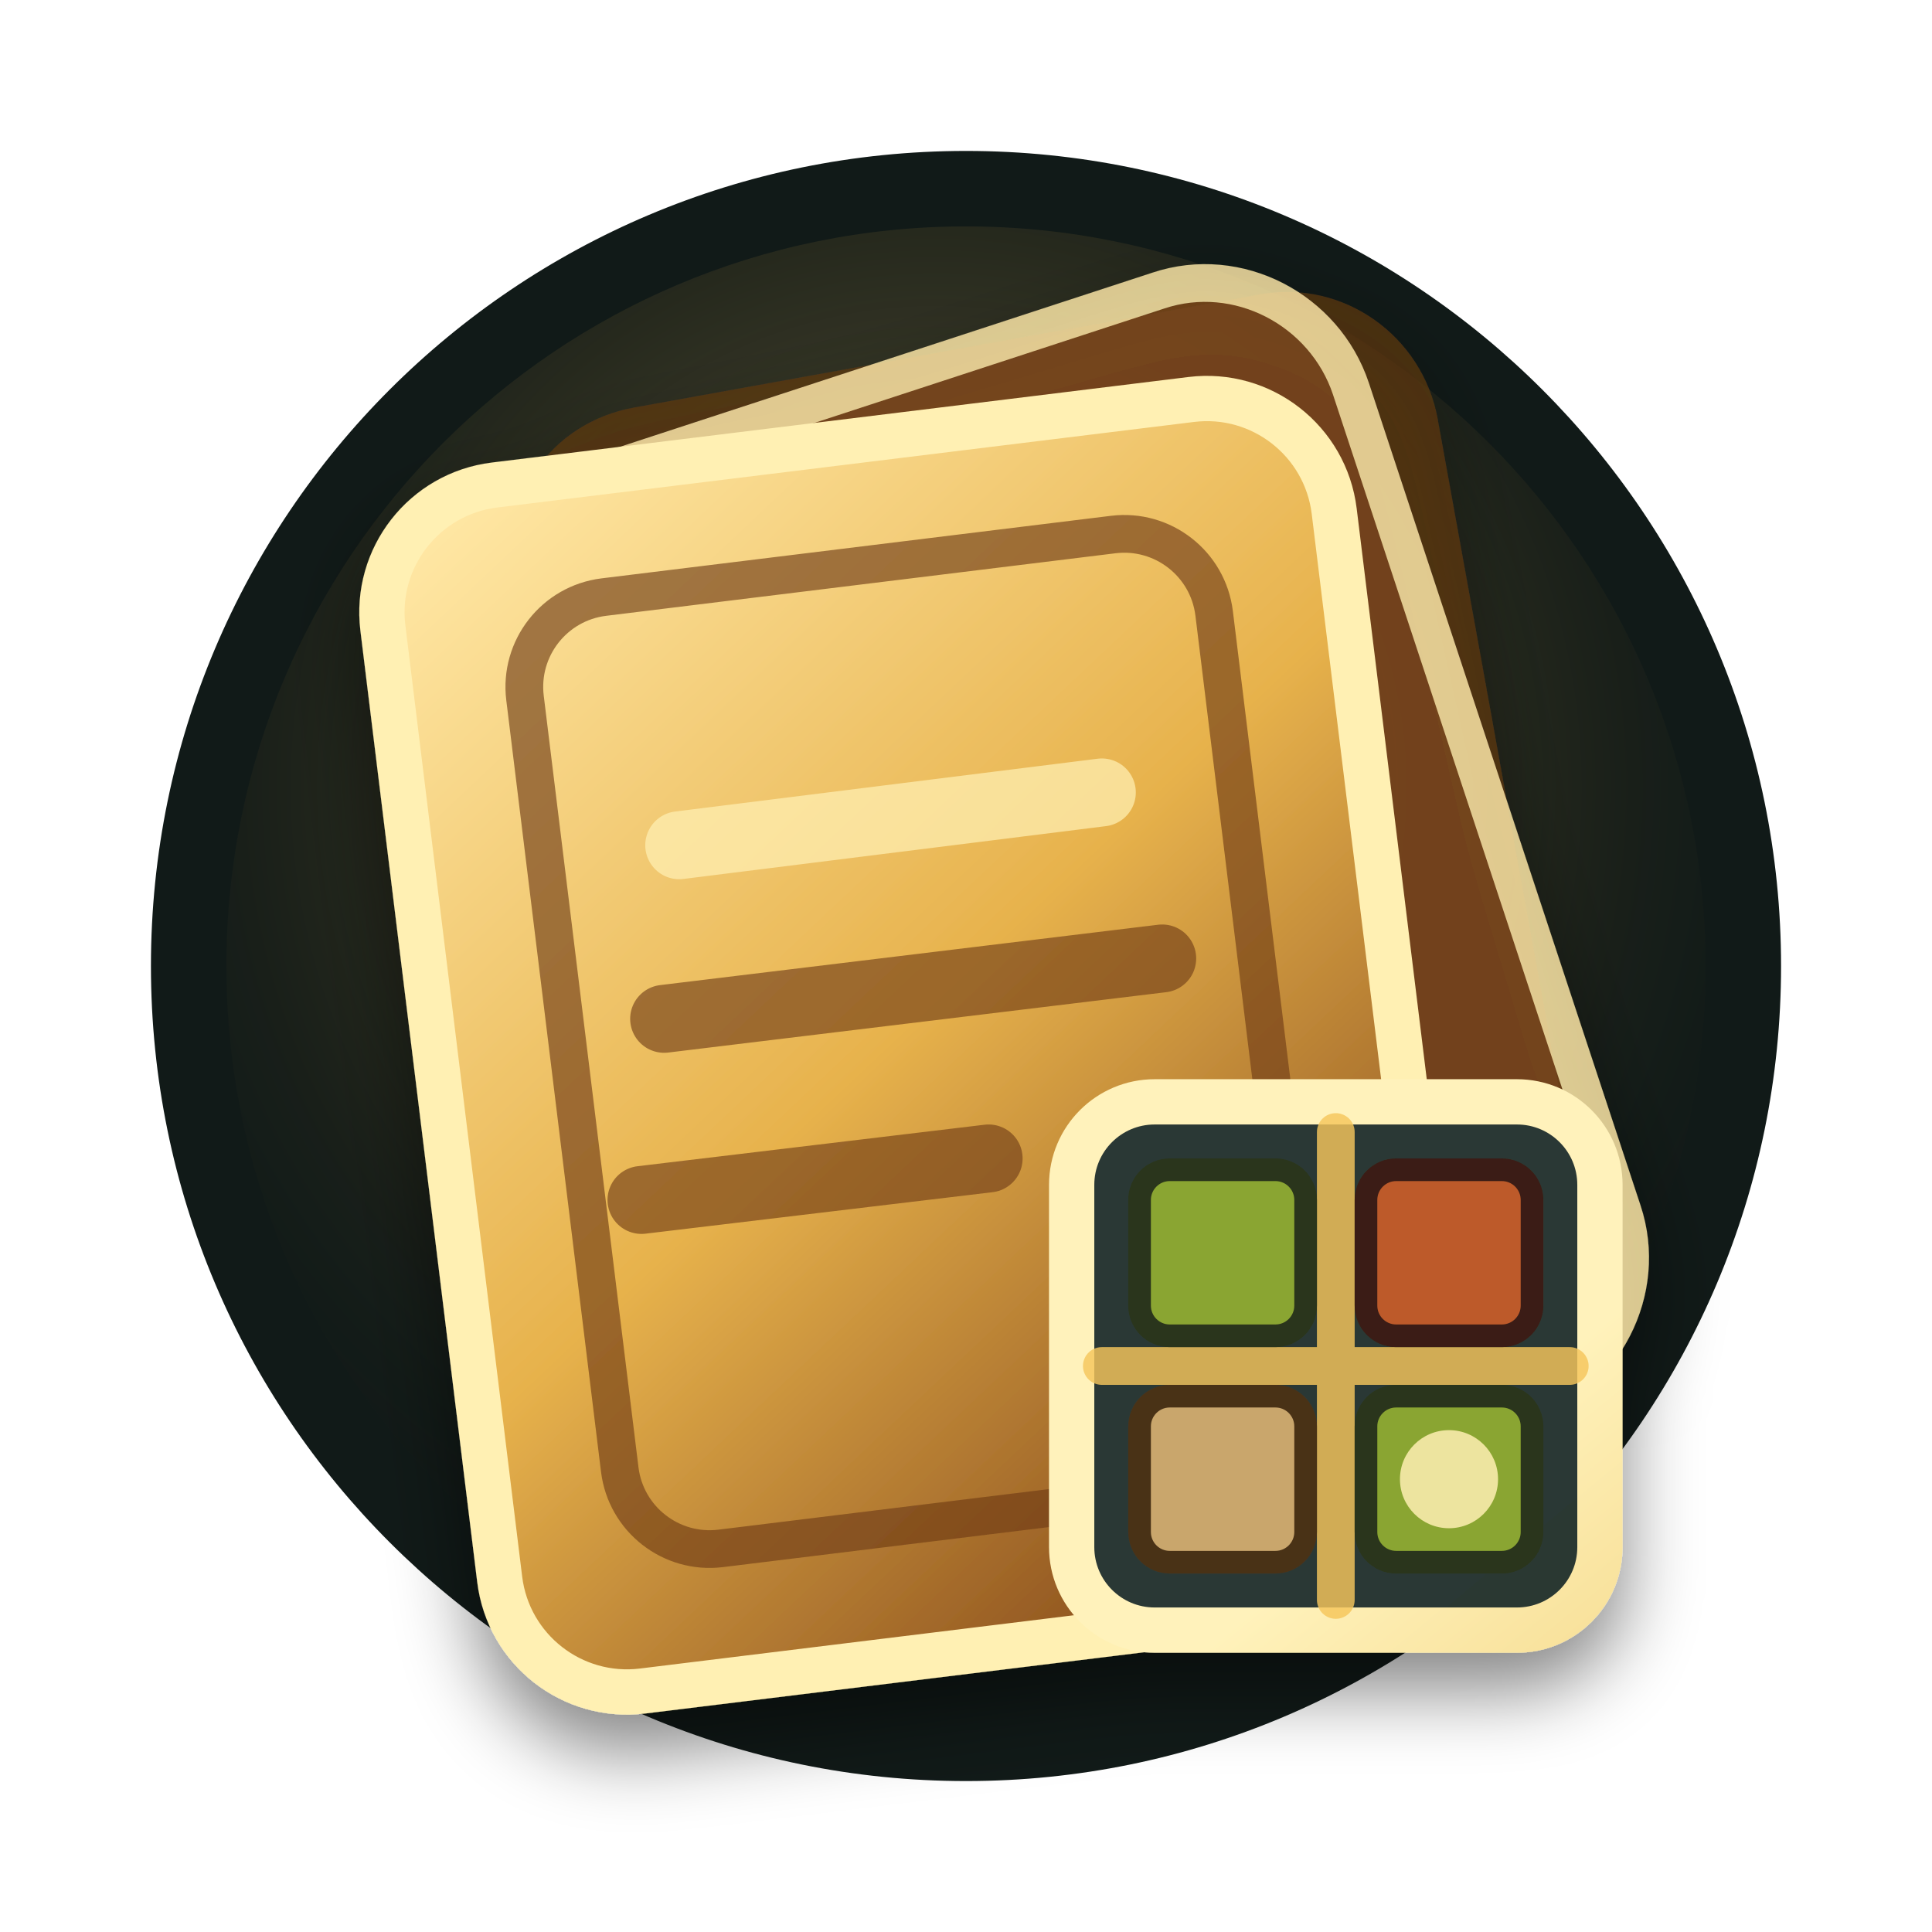
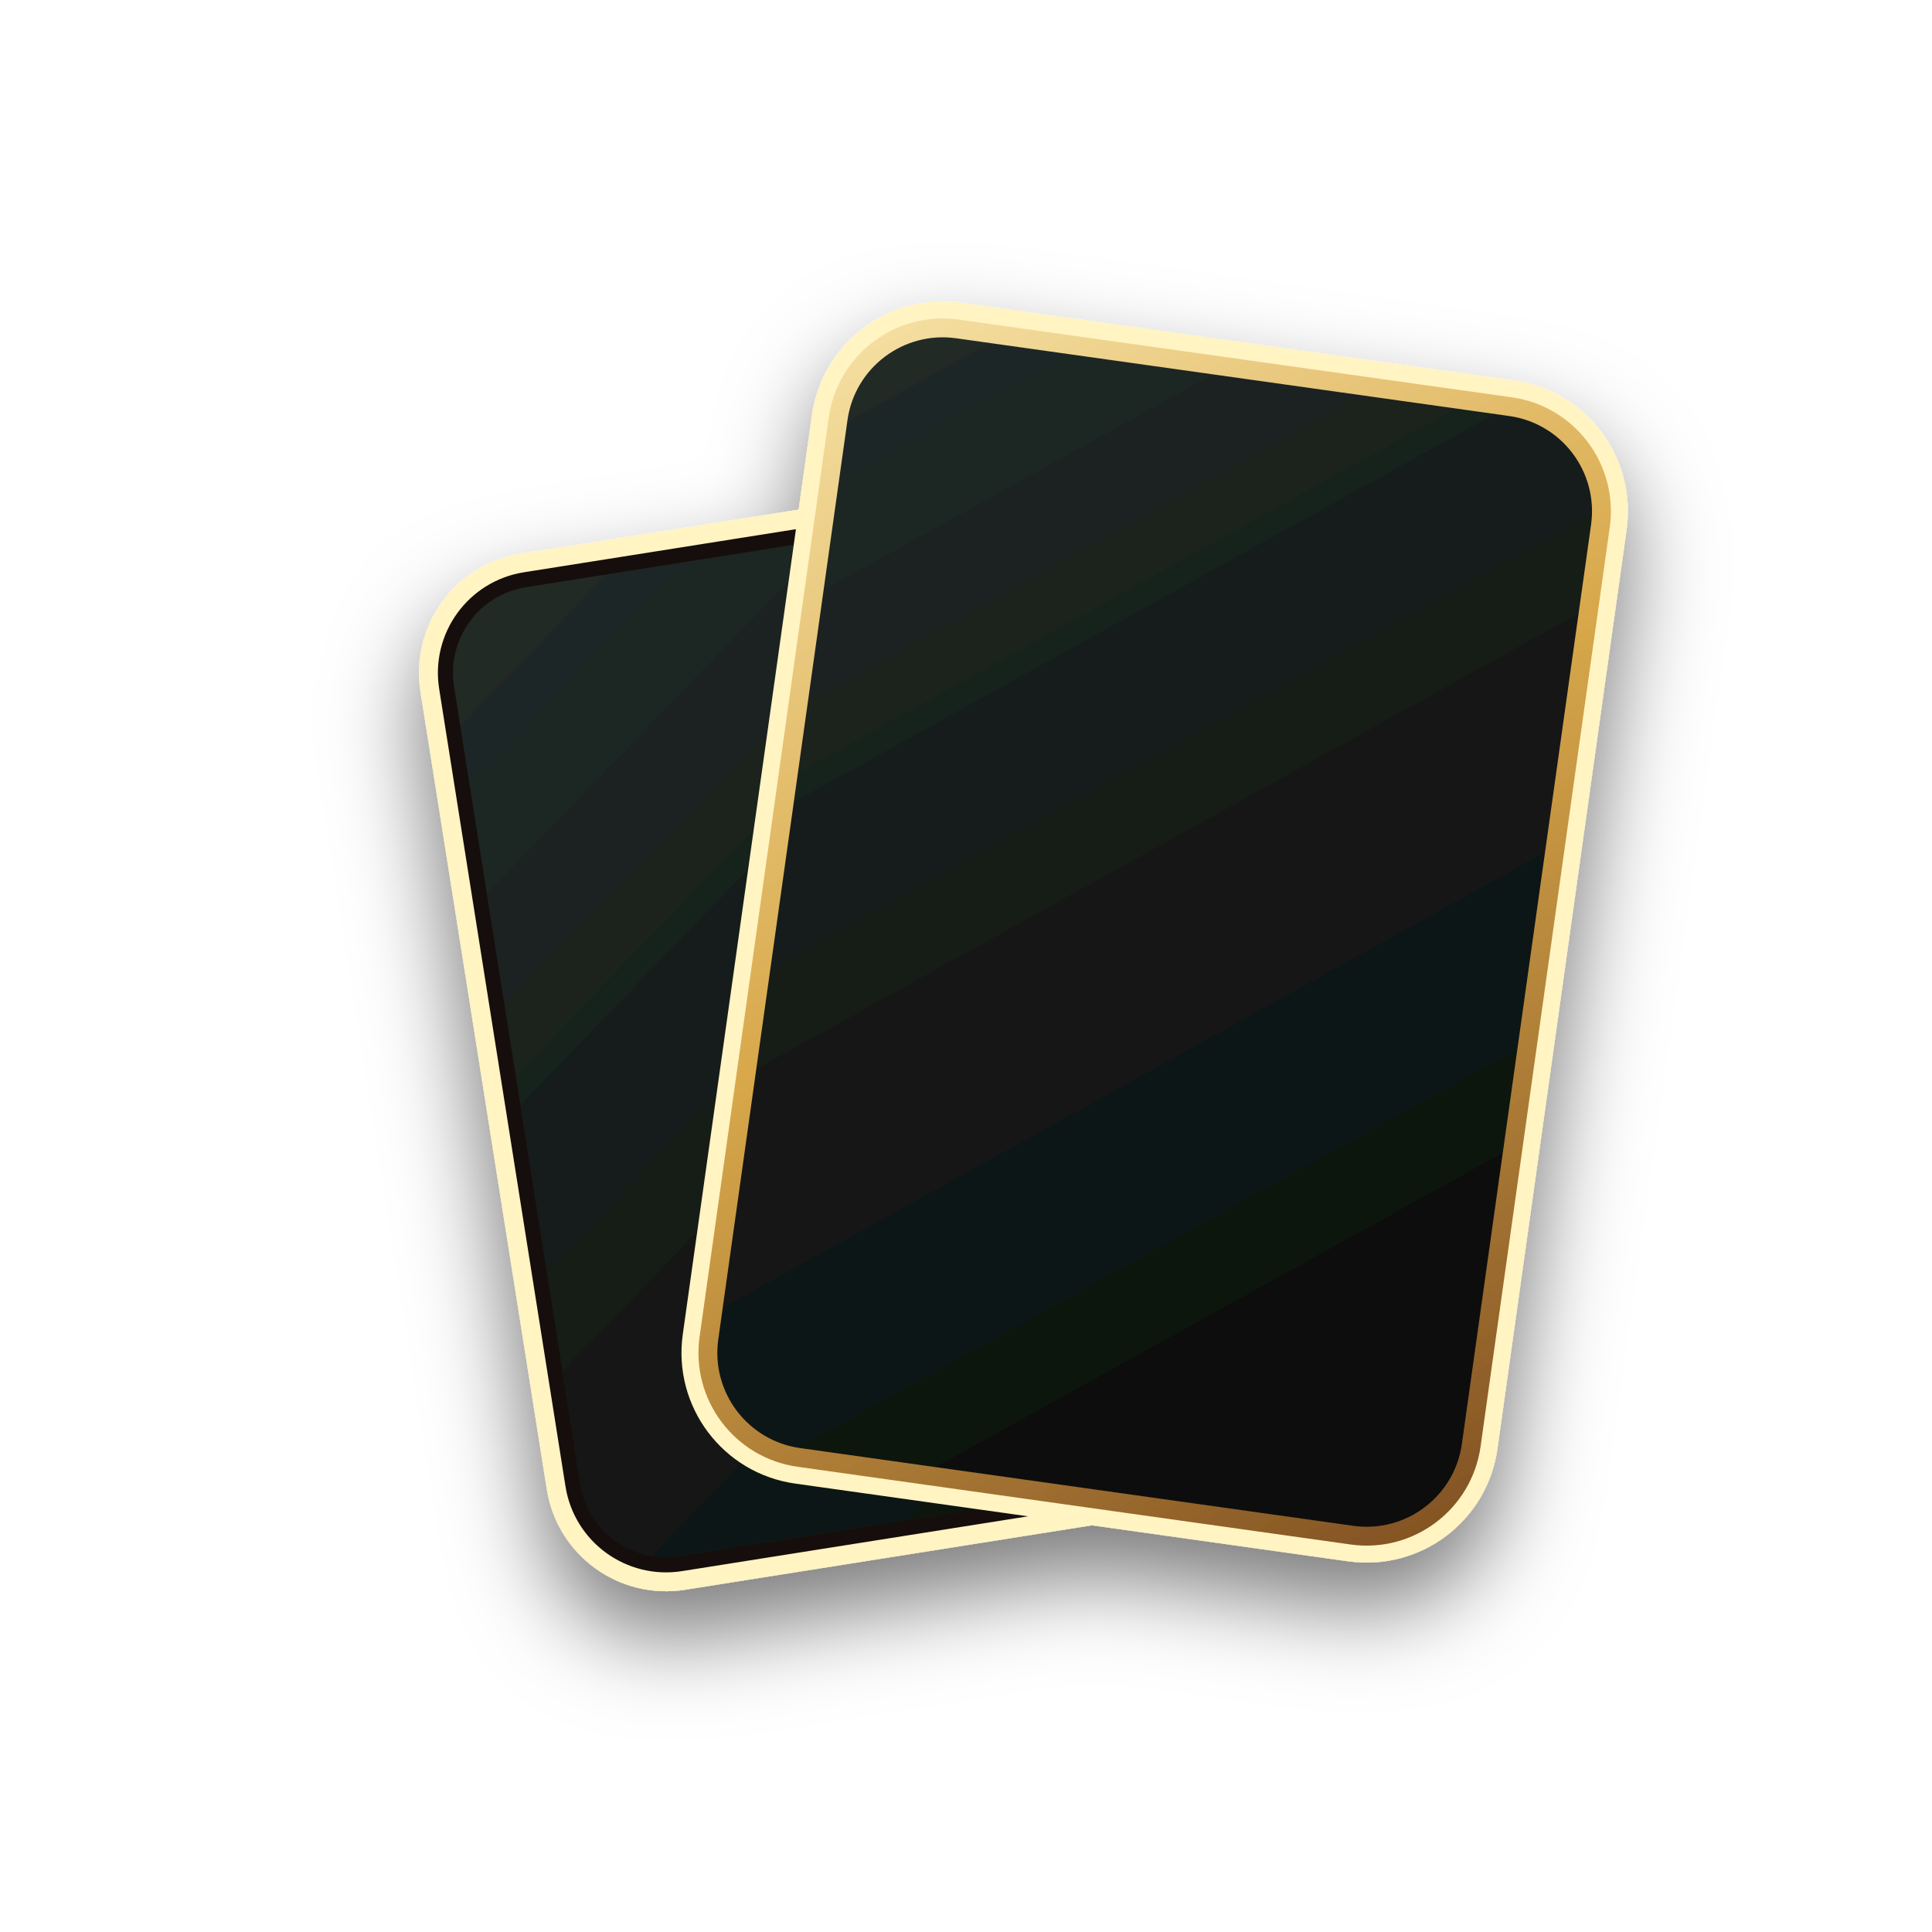
- <svg xmlns="http://www.w3.org/2000/svg" viewBox="0 0 512 512" role="img" aria-label="Показать карты и поля">
+ <svg xmlns="http://www.w3.org/2000/svg" viewBox="0 0 512 512" role="img" aria-label="Показать карты">
  <defs>
-     <linearGradient id="referenceGold" x1="112" x2="398" y1="82" y2="430" gradientUnits="userSpaceOnUse">
-       <stop offset="0" stop-color="#fff2bb" />
-       <stop offset="0.48" stop-color="#e7b84d" />
-       <stop offset="1" stop-color="#9c6225" />
+     <linearGradient id="cardInk" x1="136" x2="386" y1="92" y2="424" gradientUnits="userSpaceOnUse">
+       <stop offset="0" stop-color="#25302d" />
+       <stop offset="0.48" stop-color="#151a18" />
+       <stop offset="1" stop-color="#080b0a" />
    </linearGradient>
-     <linearGradient id="referenceCardFace" x1="150" x2="350" y1="112" y2="384" gradientUnits="userSpaceOnUse">
-       <stop offset="0" stop-color="#ffe7a4" />
-       <stop offset="0.54" stop-color="#e7b24c" />
-       <stop offset="1" stop-color="#8e531f" />
+     <linearGradient id="cardEdge" x1="132" x2="390" y1="84" y2="430" gradientUnits="userSpaceOnUse">
+       <stop offset="0" stop-color="#fff3c1" />
+       <stop offset="0.5" stop-color="#d8a84b" />
+       <stop offset="1" stop-color="#7a4a1f" />
    </linearGradient>
-     <linearGradient id="referenceDark" x1="124" x2="388" y1="104" y2="418" gradientUnits="userSpaceOnUse">
-       <stop offset="0" stop-color="#2c3934" />
-       <stop offset="1" stop-color="#101817" />
-     </linearGradient>
-     <radialGradient id="referenceGlow" cx="48%" cy="38%" r="62%">
-       <stop offset="0" stop-color="#fff1bc" stop-opacity="0.34" />
-       <stop offset="0.62" stop-color="#d6a548" stop-opacity="0.1" />
-       <stop offset="1" stop-color="#050807" stop-opacity="0" />
-     </radialGradient>
-     <filter id="referenceShadow" x="-22%" y="-22%" width="144%" height="144%">
-       <feDropShadow dx="0" dy="10" stdDeviation="10" flood-color="#030505" flood-opacity="0.48" />
+     <filter id="cardShadow" x="-26%" y="-26%" width="152%" height="152%">
+       <feDropShadow dx="0" dy="12" stdDeviation="12" flood-color="#030505" flood-opacity="0.52" />
    </filter>
  </defs>
-   <circle cx="256" cy="256" r="216" fill="#111a18" />
-   <circle cx="256" cy="256" r="196" fill="url(#referenceGlow)" />
-   <g filter="url(#referenceShadow)">
-     <path d="M136 154c-4-22 10-42 32-46l166-30c22-4 43 11 47 33l42 232c4 22-11 43-33 47l-166 30c-22 4-42-11-46-33z" fill="#5c3718" opacity="0.7" />
-     <path d="M122 180c-7-21 5-44 26-51l159-52c21-7 44 5 51 26l72 218c7 21-5 44-26 51l-159 52c-21 7-44-5-51-26z" fill="#7a471c" stroke="#ffe9a8" stroke-width="10" opacity="0.82" />
-     <rect x="116" y="116" width="254" height="322" rx="34" transform="rotate(-7 243 277)" fill="url(#referenceCardFace)" stroke="#fff0b3" stroke-width="12" />
-     <rect x="151" y="149" width="184" height="254" rx="24" transform="rotate(-7 243 276)" fill="none" stroke="#6f3c16" stroke-width="10" opacity="0.64" />
-     <path d="M180 224l112-14" fill="none" stroke="#fff0b3" stroke-linecap="round" stroke-width="18" opacity="0.72" />
-     <path d="M176 270l132-16" fill="none" stroke="#6d3a15" stroke-linecap="round" stroke-width="18" opacity="0.62" />
-     <path d="M170 318l92-11" fill="none" stroke="#6d3a15" stroke-linecap="round" stroke-width="18" opacity="0.62" />
-     <g transform="translate(284 292)">
-       <rect x="0" y="0" width="140" height="140" rx="22" fill="url(#referenceDark)" stroke="url(#referenceGold)" stroke-width="12" />
-       <path d="M70 8v124M8 70h124" fill="none" stroke="#f5c65b" stroke-linecap="round" stroke-width="10" opacity="0.82" />
-       <rect x="18" y="18" width="44" height="44" rx="8" fill="#8aa531" stroke="#2b351b" stroke-width="6" />
-       <rect x="78" y="18" width="44" height="44" rx="8" fill="#bd5a2c" stroke="#3a1d12" stroke-width="6" />
-       <rect x="18" y="78" width="44" height="44" rx="8" fill="#c9a66c" stroke="#4a3219" stroke-width="6" />
-       <rect x="78" y="78" width="44" height="44" rx="8" fill="#8aa531" stroke="#2b351b" stroke-width="6" />
-       <circle cx="100" cy="100" r="13" fill="#fff0b3" opacity="0.84" />
-     </g>
+   <g filter="url(#cardShadow)">
+     <rect x="134" y="142" width="178" height="264" rx="25" transform="rotate(-9 223 274)" fill="#111513" stroke="#fff4c2" stroke-width="14" />
+     <rect x="134" y="142" width="178" height="264" rx="25" transform="rotate(-9 223 274)" fill="url(#cardInk)" stroke="#19110a" stroke-width="4" />
+     <rect x="204" y="96" width="204" height="302" rx="28" transform="rotate(8 306 247)" fill="#111513" stroke="#fff4c2" stroke-width="14" />
+     <rect x="204" y="96" width="204" height="302" rx="28" transform="rotate(8 306 247)" fill="url(#cardInk)" stroke="url(#cardEdge)" stroke-width="5" />
  </g>
</svg>
